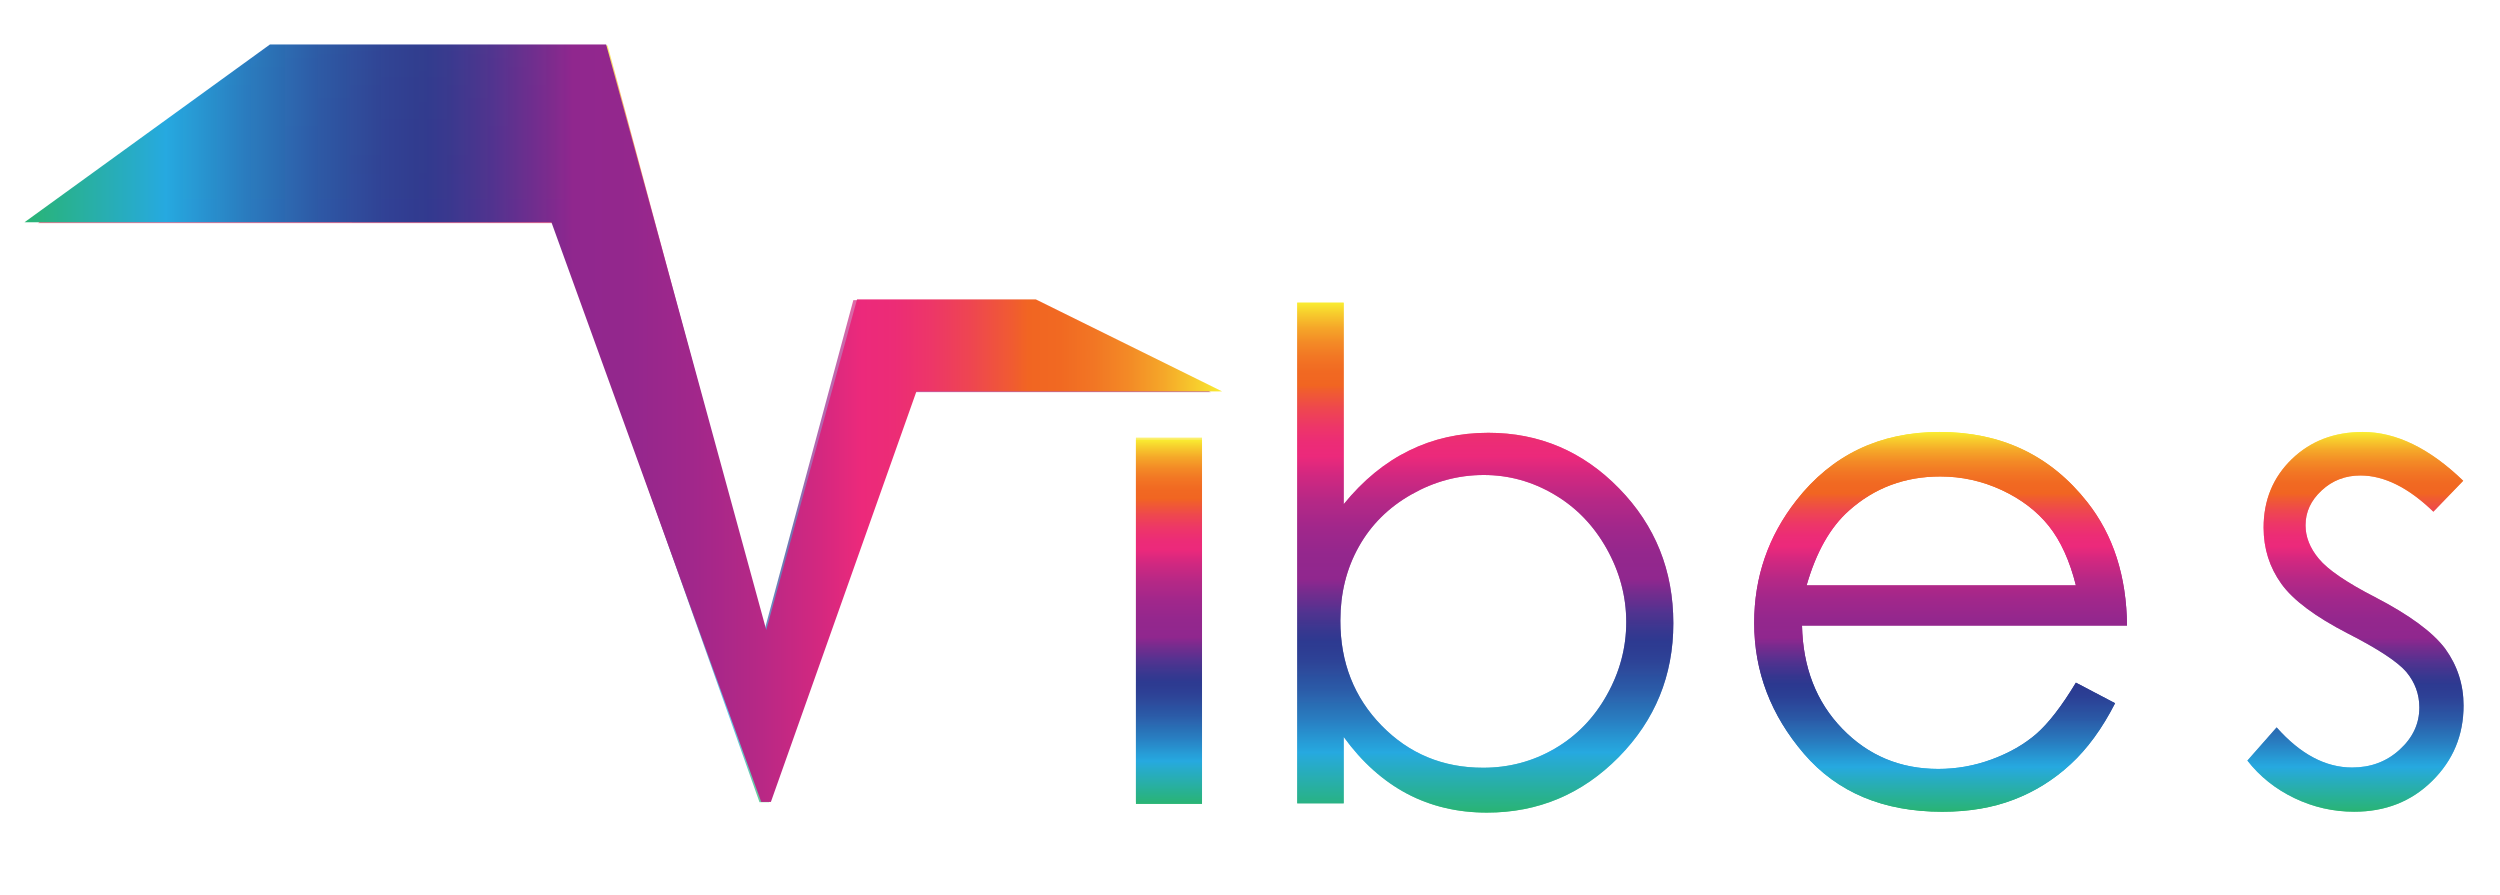
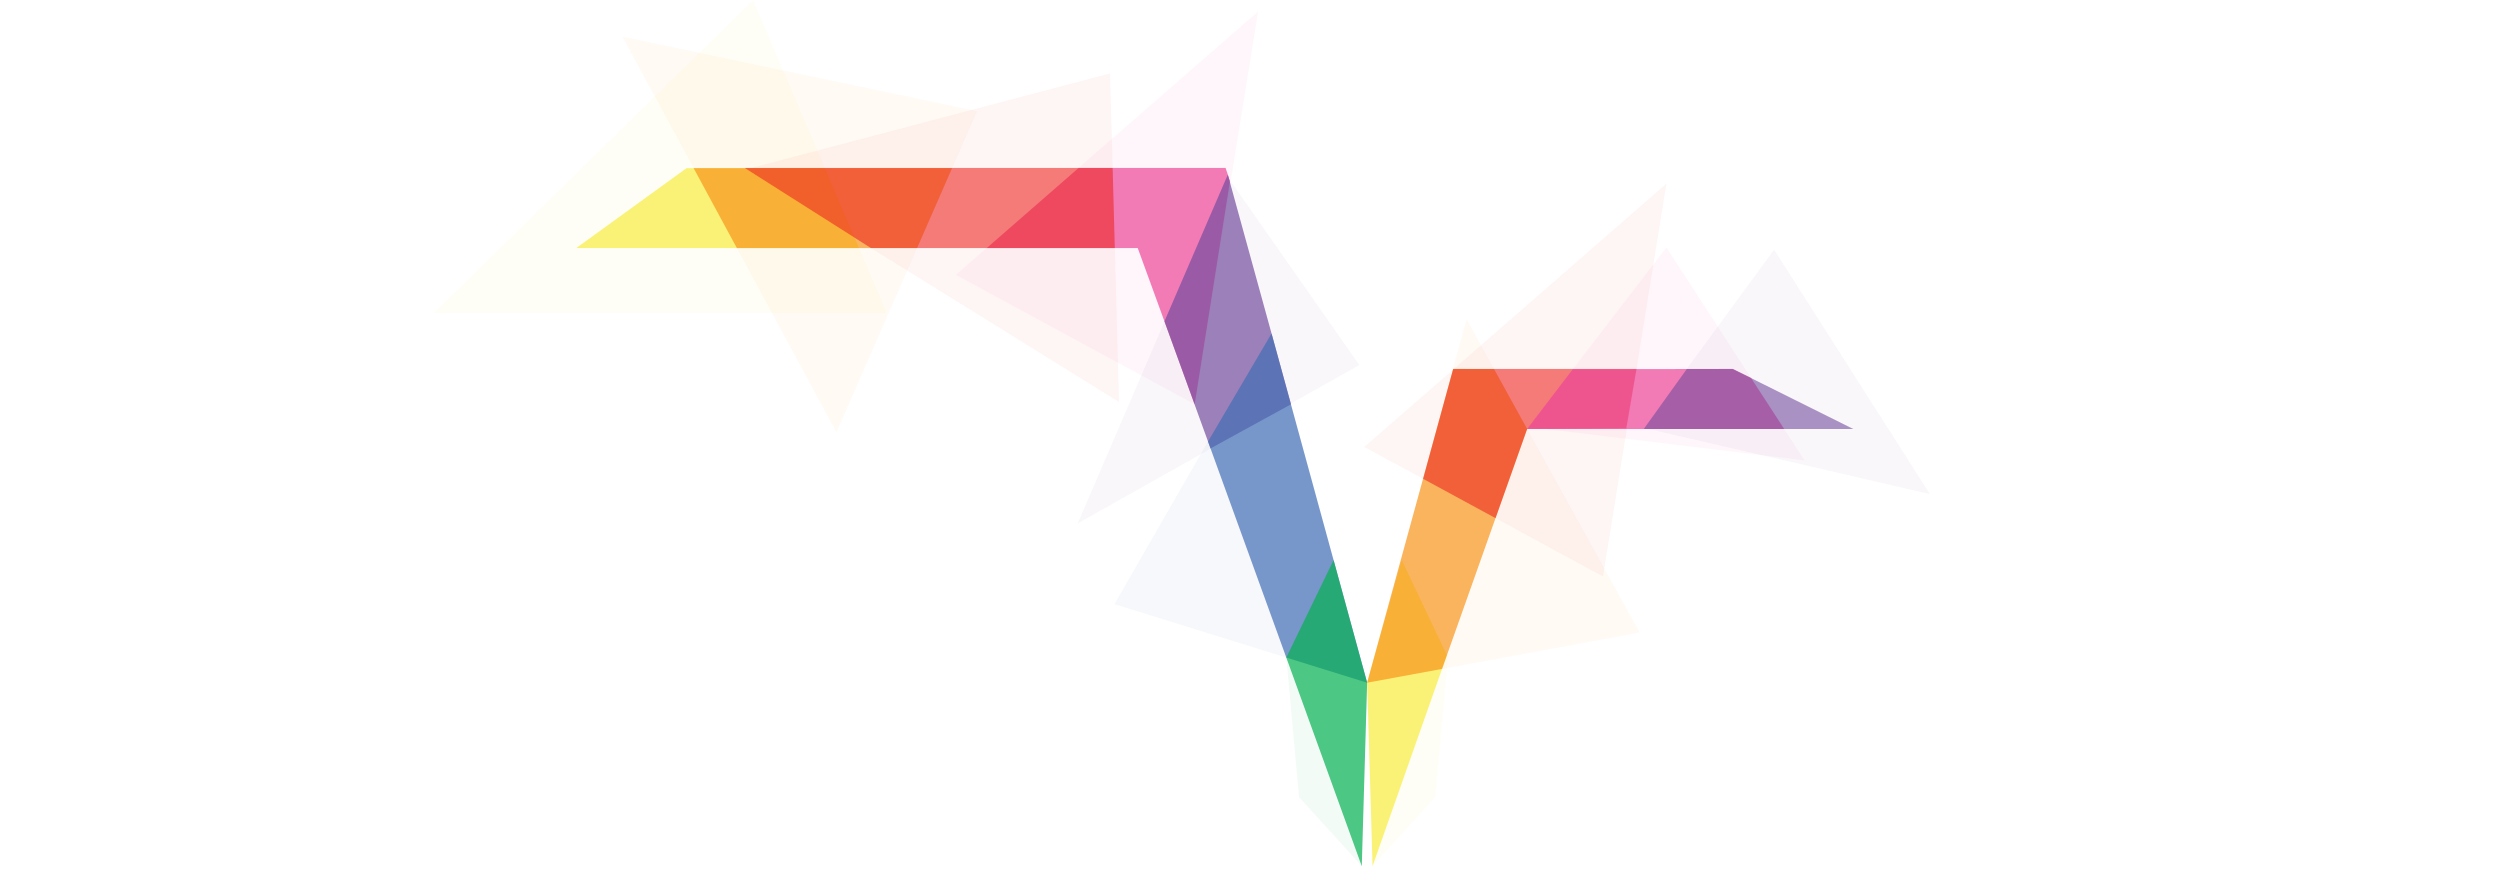
<svg xmlns="http://www.w3.org/2000/svg" version="1.1" id="Layer_1" x="0px" y="0px" width="102px" height="36.5px" viewBox="0 0 102 36.5" enable-background="new 0 0 102 36.5" xml:space="preserve">
-   <linearGradient id="SVGID_1_" gradientUnits="userSpaceOnUse" x1="26.124" y1="-31.722" x2="42.091" y2="-31.722">
-     <stop offset="0.063" style="stop-color:#F9EC31" />
-     <stop offset="0.294" style="stop-color:#FBCB2A" />
-     <stop offset="0.556" style="stop-color:#FDAC23" />
-     <stop offset="0.78" style="stop-color:#FF9A1F" />
-     <stop offset="0.936" style="stop-color:#FF931E" />
-   </linearGradient>
-   <path opacity="0.7" fill="url(#SVGID_1_)" d="M26.124-40.734h1.96l5.975,13.927l6.07-13.927h1.962l-7.843,18.025h-0.392  L26.124-40.734z" />
  <g>
-     <linearGradient id="SVGID_2_" gradientUnits="userSpaceOnUse" x1="47.693" y1="32.716" x2="47.693" y2="17.855">
-       <stop offset="0" style="stop-color:#29B473" />
-       <stop offset="0.098" style="stop-color:#27ABCD" />
-       <stop offset="0.118" style="stop-color:#26A9E0" />
-       <stop offset="0.183" style="stop-color:#287DC0;stop-opacity:0.991" />
-       <stop offset="0.248" style="stop-color:#2A57A5;stop-opacity:0.982" />
-       <stop offset="0.301" style="stop-color:#2B4095;stop-opacity:0.974" />
-       <stop offset="0.334" style="stop-color:#2B388F;stop-opacity:0.97" />
-       <stop offset="0.355" style="stop-color:#35368F;stop-opacity:0.975" />
-       <stop offset="0.39" style="stop-color:#4E328F;stop-opacity:0.983" />
-       <stop offset="0.435" style="stop-color:#782B8E;stop-opacity:0.994" />
-       <stop offset="0.458" style="stop-color:#90278E" />
-       <stop offset="0.507" style="stop-color:#94278D" />
-       <stop offset="0.558" style="stop-color:#A1278B" />
-       <stop offset="0.61" style="stop-color:#B52886" />
-       <stop offset="0.662" style="stop-color:#D22880" />
-       <stop offset="0.699" style="stop-color:#EC297B" />
-       <stop offset="0.726" style="stop-color:#EC2C76" />
-       <stop offset="0.757" style="stop-color:#ED3668" />
-       <stop offset="0.791" style="stop-color:#EE4650" />
-       <stop offset="0.826" style="stop-color:#F05C30" />
-       <stop offset="0.838" style="stop-color:#F16522" />
-       <stop offset="0.865" style="stop-color:#F16922" />
-       <stop offset="0.893" style="stop-color:#F27624" />
-       <stop offset="0.922" style="stop-color:#F38A26" />
-       <stop offset="0.951" style="stop-color:#F5A729" />
-       <stop offset="0.979" style="stop-color:#F7CC2D" />
-       <stop offset="1" style="stop-color:#F9EC31" />
-     </linearGradient>
-     <rect x="46.346" y="17.855" opacity="0.7" fill="url(#SVGID_2_)" width="2.696" height="14.861" />
-     <linearGradient id="SVGID_3_" gradientUnits="userSpaceOnUse" x1="47.693" y1="32.802" x2="47.693" y2="17.942">
-       <stop offset="0" style="stop-color:#29B473" />
-       <stop offset="0.098" style="stop-color:#27ABCD" />
-       <stop offset="0.118" style="stop-color:#26A9E0" />
-       <stop offset="0.183" style="stop-color:#287DC0;stop-opacity:0.991" />
-       <stop offset="0.248" style="stop-color:#2A57A5;stop-opacity:0.982" />
-       <stop offset="0.301" style="stop-color:#2B4095;stop-opacity:0.974" />
-       <stop offset="0.334" style="stop-color:#2B388F;stop-opacity:0.97" />
-       <stop offset="0.355" style="stop-color:#35368F;stop-opacity:0.975" />
-       <stop offset="0.39" style="stop-color:#4E328F;stop-opacity:0.983" />
-       <stop offset="0.435" style="stop-color:#782B8E;stop-opacity:0.994" />
-       <stop offset="0.458" style="stop-color:#90278E" />
-       <stop offset="0.507" style="stop-color:#94278D" />
-       <stop offset="0.558" style="stop-color:#A1278B" />
-       <stop offset="0.61" style="stop-color:#B52886" />
-       <stop offset="0.662" style="stop-color:#D22880" />
-       <stop offset="0.699" style="stop-color:#EC297B" />
-       <stop offset="0.726" style="stop-color:#EC2C76" />
-       <stop offset="0.757" style="stop-color:#ED3668" />
-       <stop offset="0.791" style="stop-color:#EE4650" />
-       <stop offset="0.826" style="stop-color:#F05C30" />
-       <stop offset="0.838" style="stop-color:#F16522" />
-       <stop offset="0.865" style="stop-color:#F16922" />
-       <stop offset="0.893" style="stop-color:#F27624" />
-       <stop offset="0.922" style="stop-color:#F38A26" />
-       <stop offset="0.951" style="stop-color:#F5A729" />
-       <stop offset="0.979" style="stop-color:#F7CC2D" />
-       <stop offset="1" style="stop-color:#F9EC31" />
-     </linearGradient>
-     <rect x="46.346" y="17.941" fill="url(#SVGID_3_)" width="2.696" height="14.86" />
-     <linearGradient id="SVGID_4_" gradientUnits="userSpaceOnUse" x1="60.6" y1="33.153" x2="60.6" y2="12.35">
-       <stop offset="0" style="stop-color:#29B473" />
-       <stop offset="0.098" style="stop-color:#27ABCD" />
-       <stop offset="0.118" style="stop-color:#26A9E0" />
-       <stop offset="0.183" style="stop-color:#287DC0;stop-opacity:0.991" />
-       <stop offset="0.248" style="stop-color:#2A57A5;stop-opacity:0.982" />
-       <stop offset="0.301" style="stop-color:#2B4095;stop-opacity:0.974" />
-       <stop offset="0.334" style="stop-color:#2B388F;stop-opacity:0.97" />
-       <stop offset="0.355" style="stop-color:#35368F;stop-opacity:0.975" />
-       <stop offset="0.39" style="stop-color:#4E328F;stop-opacity:0.983" />
-       <stop offset="0.435" style="stop-color:#782B8E;stop-opacity:0.994" />
-       <stop offset="0.458" style="stop-color:#90278E" />
-       <stop offset="0.507" style="stop-color:#94278D" />
-       <stop offset="0.558" style="stop-color:#A1278B" />
-       <stop offset="0.61" style="stop-color:#B52886" />
-       <stop offset="0.662" style="stop-color:#D22880" />
-       <stop offset="0.699" style="stop-color:#EC297B" />
-       <stop offset="0.726" style="stop-color:#EC2C76" />
-       <stop offset="0.757" style="stop-color:#ED3668" />
-       <stop offset="0.791" style="stop-color:#EE4650" />
-       <stop offset="0.826" style="stop-color:#F05C30" />
-       <stop offset="0.838" style="stop-color:#F16522" />
-       <stop offset="0.865" style="stop-color:#F16922" />
-       <stop offset="0.893" style="stop-color:#F27624" />
-       <stop offset="0.922" style="stop-color:#F38A26" />
-       <stop offset="0.951" style="stop-color:#F5A729" />
-       <stop offset="0.979" style="stop-color:#F7CC2D" />
-       <stop offset="1" style="stop-color:#F9EC31" />
-     </linearGradient>
-     <path opacity="0.7" fill="url(#SVGID_4_)" d="M52.927,32.773V12.35h1.896v8.222c0.792-0.976,1.683-1.705,2.666-2.187   c0.982-0.484,2.061-0.727,3.233-0.727c2.082,0,3.862,0.758,5.337,2.271c1.476,1.512,2.213,3.347,2.213,5.504   c0,2.131-0.745,3.95-2.231,5.459c-1.49,1.508-3.281,2.262-5.374,2.262c-1.198,0-2.285-0.256-3.261-0.771   c-0.972-0.516-1.836-1.286-2.583-2.316v2.708H52.927z M60.511,31.324c1.054,0,2.026-0.258,2.92-0.777   c0.893-0.52,1.602-1.249,2.127-2.188c0.528-0.938,0.793-1.93,0.793-2.979c0-1.048-0.268-2.048-0.799-2.995   s-1.245-1.686-2.141-2.212c-0.897-0.53-1.856-0.793-2.873-0.793c-1.038,0-2.021,0.263-2.952,0.793   c-0.931,0.526-1.648,1.239-2.148,2.133c-0.502,0.894-0.751,1.9-0.751,3.019c0,1.707,0.562,3.133,1.684,4.282   C57.491,30.752,58.87,31.324,60.511,31.324z" />
-     <linearGradient id="SVGID_5_" gradientUnits="userSpaceOnUse" x1="60.6" y1="33.153" x2="60.6" y2="12.35">
-       <stop offset="0" style="stop-color:#29B473" />
-       <stop offset="0.098" style="stop-color:#27ABCD" />
-       <stop offset="0.118" style="stop-color:#26A9E0" />
-       <stop offset="0.183" style="stop-color:#287DC0;stop-opacity:0.991" />
-       <stop offset="0.248" style="stop-color:#2A57A5;stop-opacity:0.982" />
-       <stop offset="0.301" style="stop-color:#2B4095;stop-opacity:0.974" />
-       <stop offset="0.334" style="stop-color:#2B388F;stop-opacity:0.97" />
-       <stop offset="0.355" style="stop-color:#35368F;stop-opacity:0.975" />
-       <stop offset="0.39" style="stop-color:#4E328F;stop-opacity:0.983" />
-       <stop offset="0.435" style="stop-color:#782B8E;stop-opacity:0.994" />
-       <stop offset="0.458" style="stop-color:#90278E" />
-       <stop offset="0.507" style="stop-color:#94278D" />
-       <stop offset="0.558" style="stop-color:#A1278B" />
-       <stop offset="0.61" style="stop-color:#B52886" />
-       <stop offset="0.662" style="stop-color:#D22880" />
-       <stop offset="0.699" style="stop-color:#EC297B" />
-       <stop offset="0.726" style="stop-color:#EC2C76" />
-       <stop offset="0.757" style="stop-color:#ED3668" />
-       <stop offset="0.791" style="stop-color:#EE4650" />
-       <stop offset="0.826" style="stop-color:#F05C30" />
-       <stop offset="0.838" style="stop-color:#F16522" />
-       <stop offset="0.865" style="stop-color:#F16922" />
-       <stop offset="0.893" style="stop-color:#F27624" />
-       <stop offset="0.922" style="stop-color:#F38A26" />
-       <stop offset="0.951" style="stop-color:#F5A729" />
-       <stop offset="0.979" style="stop-color:#F7CC2D" />
-       <stop offset="1" style="stop-color:#F9EC31" />
-     </linearGradient>
-     <path fill="url(#SVGID_5_)" d="M52.927,32.773V12.35h1.896v8.222c0.792-0.977,1.683-1.705,2.666-2.187   c0.982-0.484,2.061-0.727,3.233-0.727c2.082,0,3.862,0.758,5.337,2.271c1.476,1.512,2.213,3.347,2.213,5.504   c0,2.131-0.745,3.95-2.231,5.459c-1.49,1.508-3.281,2.262-5.374,2.262c-1.198,0-2.285-0.256-3.261-0.771   c-0.972-0.516-1.836-1.286-2.583-2.316v2.708H52.927z M60.511,31.324c1.054,0,2.026-0.258,2.92-0.777   c0.893-0.52,1.602-1.249,2.127-2.188c0.528-0.938,0.793-1.93,0.793-2.979c0-1.048-0.268-2.048-0.799-2.995   s-1.245-1.686-2.141-2.212c-0.897-0.53-1.856-0.793-2.873-0.793c-1.038,0-2.021,0.263-2.952,0.793   c-0.931,0.526-1.648,1.239-2.148,2.133c-0.502,0.894-0.751,1.9-0.751,3.019c0,1.707,0.562,3.133,1.684,4.282   C57.491,30.752,58.87,31.324,60.511,31.324z" />
-     <linearGradient id="SVGID_6_" gradientUnits="userSpaceOnUse" x1="79.176" y1="33.119" x2="79.176" y2="17.625">
-       <stop offset="0" style="stop-color:#29B473" />
-       <stop offset="0.098" style="stop-color:#27ABCD" />
-       <stop offset="0.118" style="stop-color:#26A9E0" />
-       <stop offset="0.183" style="stop-color:#287DC0;stop-opacity:0.991" />
-       <stop offset="0.248" style="stop-color:#2A57A5;stop-opacity:0.982" />
-       <stop offset="0.301" style="stop-color:#2B4095;stop-opacity:0.974" />
-       <stop offset="0.334" style="stop-color:#2B388F;stop-opacity:0.97" />
-       <stop offset="0.355" style="stop-color:#35368F;stop-opacity:0.975" />
-       <stop offset="0.39" style="stop-color:#4E328F;stop-opacity:0.983" />
-       <stop offset="0.435" style="stop-color:#782B8E;stop-opacity:0.994" />
-       <stop offset="0.458" style="stop-color:#90278E" />
-       <stop offset="0.507" style="stop-color:#94278D" />
-       <stop offset="0.558" style="stop-color:#A1278B" />
-       <stop offset="0.61" style="stop-color:#B52886" />
-       <stop offset="0.662" style="stop-color:#D22880" />
-       <stop offset="0.699" style="stop-color:#EC297B" />
-       <stop offset="0.726" style="stop-color:#EC2C76" />
-       <stop offset="0.757" style="stop-color:#ED3668" />
-       <stop offset="0.791" style="stop-color:#EE4650" />
-       <stop offset="0.826" style="stop-color:#F05C30" />
-       <stop offset="0.838" style="stop-color:#F16522" />
-       <stop offset="0.865" style="stop-color:#F16922" />
-       <stop offset="0.893" style="stop-color:#F27624" />
-       <stop offset="0.922" style="stop-color:#F38A26" />
-       <stop offset="0.951" style="stop-color:#F5A729" />
-       <stop offset="0.979" style="stop-color:#F7CC2D" />
-       <stop offset="1" style="stop-color:#F9EC31" />
-     </linearGradient>
-     <path fill="url(#SVGID_6_)" d="M84.697,27.852l1.598,0.839c-0.526,1.031-1.131,1.86-1.817,2.491   c-0.688,0.634-1.46,1.115-2.318,1.443c-0.858,0.33-1.829,0.494-2.916,0.494c-2.402,0-4.282-0.787-5.639-2.363   c-1.354-1.576-2.034-3.356-2.034-5.342c0-1.87,0.574-3.535,1.722-4.999c1.455-1.859,3.403-2.791,5.843-2.791   c2.515,0,4.52,0.954,6.021,2.858c1.064,1.347,1.605,3.026,1.625,5.04H73.522c0.037,1.71,0.581,3.115,1.64,4.208   c1.059,1.096,2.365,1.643,3.92,1.643c0.749,0,1.479-0.129,2.188-0.392c0.711-0.263,1.314-0.606,1.812-1.038   C83.578,29.51,84.117,28.815,84.697,27.852z M84.697,23.883c-0.254-1.011-0.623-1.819-1.106-2.424   c-0.482-0.604-1.126-1.094-1.919-1.464c-0.797-0.37-1.633-0.555-2.509-0.555c-1.447,0-2.689,0.465-3.729,1.396   c-0.761,0.676-1.335,1.692-1.725,3.047H84.697z" />
-     <linearGradient id="SVGID_7_" gradientUnits="userSpaceOnUse" x1="79.176" y1="33.119" x2="79.176" y2="17.625">
-       <stop offset="0" style="stop-color:#29B473" />
-       <stop offset="0.098" style="stop-color:#27ABCD" />
-       <stop offset="0.118" style="stop-color:#26A9E0" />
-       <stop offset="0.183" style="stop-color:#287DC0;stop-opacity:0.991" />
-       <stop offset="0.248" style="stop-color:#2A57A5;stop-opacity:0.982" />
-       <stop offset="0.301" style="stop-color:#2B4095;stop-opacity:0.974" />
-       <stop offset="0.334" style="stop-color:#2B388F;stop-opacity:0.97" />
-       <stop offset="0.355" style="stop-color:#35368F;stop-opacity:0.975" />
-       <stop offset="0.39" style="stop-color:#4E328F;stop-opacity:0.983" />
-       <stop offset="0.435" style="stop-color:#782B8E;stop-opacity:0.994" />
-       <stop offset="0.458" style="stop-color:#90278E" />
-       <stop offset="0.507" style="stop-color:#94278D" />
-       <stop offset="0.558" style="stop-color:#A1278B" />
-       <stop offset="0.61" style="stop-color:#B52886" />
-       <stop offset="0.662" style="stop-color:#D22880" />
-       <stop offset="0.699" style="stop-color:#EC297B" />
-       <stop offset="0.726" style="stop-color:#EC2C76" />
-       <stop offset="0.757" style="stop-color:#ED3668" />
-       <stop offset="0.791" style="stop-color:#EE4650" />
-       <stop offset="0.826" style="stop-color:#F05C30" />
-       <stop offset="0.838" style="stop-color:#F16522" />
-       <stop offset="0.865" style="stop-color:#F16922" />
-       <stop offset="0.893" style="stop-color:#F27624" />
-       <stop offset="0.922" style="stop-color:#F38A26" />
-       <stop offset="0.951" style="stop-color:#F5A729" />
-       <stop offset="0.979" style="stop-color:#F7CC2D" />
-       <stop offset="1" style="stop-color:#F9EC31" />
-     </linearGradient>
-     <path fill="url(#SVGID_7_)" d="M84.697,27.852l1.598,0.839c-0.526,1.031-1.131,1.86-1.817,2.491   c-0.688,0.634-1.46,1.115-2.318,1.443c-0.858,0.33-1.829,0.494-2.916,0.494c-2.402,0-4.282-0.787-5.639-2.363   c-1.354-1.576-2.034-3.356-2.034-5.342c0-1.87,0.574-3.535,1.722-4.999c1.455-1.858,3.403-2.791,5.843-2.791   c2.515,0,4.52,0.954,6.021,2.858c1.064,1.347,1.605,3.026,1.625,5.04H73.522c0.037,1.71,0.581,3.115,1.64,4.208   c1.059,1.096,2.365,1.643,3.92,1.643c0.749,0,1.479-0.129,2.188-0.392c0.711-0.263,1.314-0.606,1.812-1.038   C83.578,29.51,84.117,28.815,84.697,27.852z M84.697,23.883c-0.254-1.011-0.623-1.819-1.106-2.424   c-0.482-0.604-1.126-1.094-1.919-1.464c-0.797-0.37-1.633-0.555-2.509-0.555c-1.447,0-2.689,0.465-3.729,1.396   c-0.761,0.676-1.335,1.692-1.725,3.047H84.697z" />
-     <linearGradient id="SVGID_8_" gradientUnits="userSpaceOnUse" x1="96.105" y1="33.119" x2="96.105" y2="17.625">
-       <stop offset="0" style="stop-color:#29B473" />
-       <stop offset="0.098" style="stop-color:#27ABCD" />
-       <stop offset="0.118" style="stop-color:#26A9E0" />
-       <stop offset="0.183" style="stop-color:#287DC0;stop-opacity:0.991" />
-       <stop offset="0.248" style="stop-color:#2A57A5;stop-opacity:0.982" />
-       <stop offset="0.301" style="stop-color:#2B4095;stop-opacity:0.974" />
-       <stop offset="0.334" style="stop-color:#2B388F;stop-opacity:0.97" />
-       <stop offset="0.355" style="stop-color:#35368F;stop-opacity:0.975" />
-       <stop offset="0.39" style="stop-color:#4E328F;stop-opacity:0.983" />
-       <stop offset="0.435" style="stop-color:#782B8E;stop-opacity:0.994" />
-       <stop offset="0.458" style="stop-color:#90278E" />
-       <stop offset="0.507" style="stop-color:#94278D" />
-       <stop offset="0.558" style="stop-color:#A1278B" />
-       <stop offset="0.61" style="stop-color:#B52886" />
-       <stop offset="0.662" style="stop-color:#D22880" />
-       <stop offset="0.699" style="stop-color:#EC297B" />
-       <stop offset="0.726" style="stop-color:#EC2C76" />
-       <stop offset="0.757" style="stop-color:#ED3668" />
-       <stop offset="0.791" style="stop-color:#EE4650" />
-       <stop offset="0.826" style="stop-color:#F05C30" />
-       <stop offset="0.838" style="stop-color:#F16522" />
-       <stop offset="0.865" style="stop-color:#F16922" />
-       <stop offset="0.893" style="stop-color:#F27624" />
-       <stop offset="0.922" style="stop-color:#F38A26" />
-       <stop offset="0.951" style="stop-color:#F5A729" />
-       <stop offset="0.979" style="stop-color:#F7CC2D" />
-       <stop offset="1" style="stop-color:#F9EC31" />
-     </linearGradient>
-     <path opacity="0.7" fill="url(#SVGID_8_)" d="M100.499,19.616l-1.218,1.26c-1.015-0.982-2.007-1.477-2.975-1.477   c-0.616,0-1.145,0.203-1.581,0.609c-0.441,0.406-0.66,0.881-0.66,1.422c0,0.48,0.182,0.936,0.543,1.368   c0.363,0.441,1.123,0.963,2.281,1.559c1.41,0.729,2.369,1.435,2.876,2.113c0.496,0.687,0.748,1.459,0.748,2.315   c0,1.212-0.427,2.233-1.277,3.074c-0.849,0.841-1.911,1.259-3.186,1.259c-0.851,0-1.663-0.184-2.438-0.555   c-0.771-0.37-1.411-0.881-1.918-1.531l1.193-1.354c0.967,1.091,1.992,1.637,3.079,1.637c0.762,0,1.409-0.242,1.941-0.729   c0.536-0.486,0.803-1.062,0.803-1.718c0-0.544-0.178-1.028-0.53-1.452c-0.354-0.413-1.148-0.938-2.389-1.571   c-1.33-0.686-2.236-1.361-2.714-2.031c-0.479-0.667-0.722-1.431-0.722-2.289c0-1.12,0.386-2.049,1.147-2.789   c0.766-0.74,1.729-1.112,2.897-1.112C97.759,17.624,99.124,18.289,100.499,19.616z" />
-     <linearGradient id="SVGID_9_" gradientUnits="userSpaceOnUse" x1="96.105" y1="33.119" x2="96.105" y2="17.625">
-       <stop offset="0" style="stop-color:#29B473" />
-       <stop offset="0.098" style="stop-color:#27ABCD" />
-       <stop offset="0.118" style="stop-color:#26A9E0" />
-       <stop offset="0.183" style="stop-color:#287DC0;stop-opacity:0.991" />
-       <stop offset="0.248" style="stop-color:#2A57A5;stop-opacity:0.982" />
-       <stop offset="0.301" style="stop-color:#2B4095;stop-opacity:0.974" />
-       <stop offset="0.334" style="stop-color:#2B388F;stop-opacity:0.97" />
-       <stop offset="0.355" style="stop-color:#35368F;stop-opacity:0.975" />
-       <stop offset="0.39" style="stop-color:#4E328F;stop-opacity:0.983" />
-       <stop offset="0.435" style="stop-color:#782B8E;stop-opacity:0.994" />
-       <stop offset="0.458" style="stop-color:#90278E" />
-       <stop offset="0.507" style="stop-color:#94278D" />
-       <stop offset="0.558" style="stop-color:#A1278B" />
-       <stop offset="0.61" style="stop-color:#B52886" />
-       <stop offset="0.662" style="stop-color:#D22880" />
-       <stop offset="0.699" style="stop-color:#EC297B" />
-       <stop offset="0.726" style="stop-color:#EC2C76" />
-       <stop offset="0.757" style="stop-color:#ED3668" />
-       <stop offset="0.791" style="stop-color:#EE4650" />
-       <stop offset="0.826" style="stop-color:#F05C30" />
-       <stop offset="0.838" style="stop-color:#F16522" />
-       <stop offset="0.865" style="stop-color:#F16922" />
-       <stop offset="0.893" style="stop-color:#F27624" />
-       <stop offset="0.922" style="stop-color:#F38A26" />
-       <stop offset="0.951" style="stop-color:#F5A729" />
-       <stop offset="0.979" style="stop-color:#F7CC2D" />
-       <stop offset="1" style="stop-color:#F9EC31" />
-     </linearGradient>
-     <path fill="url(#SVGID_9_)" d="M100.499,19.615l-1.218,1.261c-1.015-0.982-2.007-1.477-2.975-1.477   c-0.616,0-1.145,0.203-1.581,0.609c-0.441,0.406-0.66,0.881-0.66,1.422c0,0.48,0.182,0.936,0.543,1.368   c0.363,0.441,1.123,0.963,2.281,1.559c1.41,0.729,2.369,1.435,2.876,2.113c0.496,0.687,0.748,1.459,0.748,2.315   c0,1.212-0.427,2.233-1.277,3.074c-0.849,0.841-1.911,1.259-3.186,1.259c-0.851,0-1.663-0.184-2.438-0.555   c-0.771-0.37-1.411-0.881-1.918-1.531l1.193-1.354c0.967,1.091,1.992,1.637,3.079,1.637c0.762,0,1.409-0.242,1.941-0.729   c0.536-0.486,0.803-1.062,0.803-1.718c0-0.544-0.178-1.028-0.53-1.452c-0.354-0.413-1.148-0.938-2.389-1.571   c-1.33-0.686-2.236-1.361-2.714-2.031c-0.479-0.667-0.722-1.431-0.722-2.289c0-1.12,0.386-2.049,1.147-2.789   c0.766-0.74,1.729-1.112,2.897-1.112C97.759,17.624,99.124,18.289,100.499,19.615z" />
-     <linearGradient id="SVGID_10_" gradientUnits="userSpaceOnUse" x1="25.479" y1="32.728" x2="25.479" y2="1.858">
-       <stop offset="0" style="stop-color:#29B473" />
-       <stop offset="0.098" style="stop-color:#27ABCD" />
-       <stop offset="0.118" style="stop-color:#26A9E0" />
-       <stop offset="0.183" style="stop-color:#287DC0;stop-opacity:0.991" />
-       <stop offset="0.248" style="stop-color:#2A57A5;stop-opacity:0.982" />
-       <stop offset="0.301" style="stop-color:#2B4095;stop-opacity:0.974" />
-       <stop offset="0.334" style="stop-color:#2B388F;stop-opacity:0.97" />
-       <stop offset="0.355" style="stop-color:#35368F;stop-opacity:0.975" />
-       <stop offset="0.39" style="stop-color:#4E328F;stop-opacity:0.983" />
-       <stop offset="0.435" style="stop-color:#782B8E;stop-opacity:0.994" />
-       <stop offset="0.458" style="stop-color:#90278E" />
-       <stop offset="0.507" style="stop-color:#94278D" />
-       <stop offset="0.558" style="stop-color:#A1278B" />
-       <stop offset="0.61" style="stop-color:#B52886" />
-       <stop offset="0.662" style="stop-color:#D22880" />
-       <stop offset="0.699" style="stop-color:#EC297B" />
-       <stop offset="0.726" style="stop-color:#EC2C76" />
-       <stop offset="0.757" style="stop-color:#ED3668" />
-       <stop offset="0.791" style="stop-color:#EE4650" />
-       <stop offset="0.826" style="stop-color:#F05C30" />
-       <stop offset="0.838" style="stop-color:#F16522" />
-       <stop offset="0.865" style="stop-color:#F16922" />
-       <stop offset="0.893" style="stop-color:#F27624" />
-       <stop offset="0.922" style="stop-color:#F38A26" />
-       <stop offset="0.951" style="stop-color:#F5A729" />
-       <stop offset="0.979" style="stop-color:#F7CC2D" />
-       <stop offset="1" style="stop-color:#F9EC31" />
-     </linearGradient>
-     <polygon opacity="0.7" fill="url(#SVGID_10_)" points="1.553,9.103 11.36,1.858 24.793,1.858 31.19,25.719 34.816,12.246    41.963,12.246 49.403,15.998 37.19,15.998 31.375,32.729 30.987,32.729 22.609,9.105  " />
-     <linearGradient id="SVGID_11_" gradientUnits="userSpaceOnUse" x1="1" y1="17.268" x2="49.861" y2="17.268">
-       <stop offset="0" style="stop-color:#29B473" />
-       <stop offset="0.098" style="stop-color:#27ABCD" />
-       <stop offset="0.118" style="stop-color:#26A9E0" />
-       <stop offset="0.183" style="stop-color:#287DC0;stop-opacity:0.991" />
-       <stop offset="0.248" style="stop-color:#2A57A5;stop-opacity:0.982" />
-       <stop offset="0.301" style="stop-color:#2B4095;stop-opacity:0.974" />
-       <stop offset="0.334" style="stop-color:#2B388F;stop-opacity:0.97" />
-       <stop offset="0.355" style="stop-color:#35368F;stop-opacity:0.975" />
-       <stop offset="0.39" style="stop-color:#4E328F;stop-opacity:0.983" />
-       <stop offset="0.435" style="stop-color:#782B8E;stop-opacity:0.994" />
-       <stop offset="0.458" style="stop-color:#90278E" />
-       <stop offset="0.507" style="stop-color:#94278D" />
-       <stop offset="0.558" style="stop-color:#A1278B" />
-       <stop offset="0.61" style="stop-color:#B52886" />
-       <stop offset="0.662" style="stop-color:#D22880" />
-       <stop offset="0.699" style="stop-color:#EC297B" />
-       <stop offset="0.726" style="stop-color:#EC2C76" />
-       <stop offset="0.757" style="stop-color:#ED3668" />
-       <stop offset="0.791" style="stop-color:#EE4650" />
-       <stop offset="0.826" style="stop-color:#F05C30" />
-       <stop offset="0.838" style="stop-color:#F16522" />
-       <stop offset="0.865" style="stop-color:#F16922" />
-       <stop offset="0.893" style="stop-color:#F27624" />
-       <stop offset="0.922" style="stop-color:#F38A26" />
-       <stop offset="0.951" style="stop-color:#F5A729" />
-       <stop offset="0.979" style="stop-color:#F7CC2D" />
-       <stop offset="1" style="stop-color:#F9EC31" />
-     </linearGradient>
-     <polygon fill="url(#SVGID_11_)" points="1,9.068 11.013,1.815 24.731,1.815 31.263,25.701 34.967,12.216 42.263,12.216    49.861,15.969 37.391,15.969 31.452,32.72 31.058,32.72 22.499,9.071  " />
+     <polygon opacity="0.05" fill="#F8ED40" points="30.726,0 17.695,12.774 36.182,12.774  " />
+     <polygon opacity="0.05" fill="#754D9E" points="72.383,10.187 78.74,20.159 67.067,17.454  " />
+     <polygon opacity="0.05" fill="#F7961D" points="25.397,1.496 34.127,17.632 39.861,4.536  " />
+     <polygon opacity="0.05" fill="#ED2A25" points="45.29,2.996 30.386,6.924 45.655,16.401  " />
+     <polygon opacity="0.05" fill="#ED4798" points="51.331,0.469 39.006,11.212 48.742,16.495  " />
+     <polygon opacity="0.05" fill="#ED2A25" points="67.99,7.493 55.666,18.235 65.401,23.519  " />
+     <polygon opacity="0.05" fill="#754D9E" points="50.068,7.189 55.46,14.892 43.97,21.355  " />
+     <polygon opacity="0.05" fill="#426EB5" points="51.884,13.608 49.29,18.009 45.468,24.649 55.779,27.854  " />
+     <polygon opacity="0.05" fill="#06B052" points="55.56,35.339 55.779,27.854 54.369,22.852 52.481,26.829 53,32.523  " />
+     <polygon opacity="0.05" fill="#F8ED40" points="56,35.339 55.779,27.854 57.191,22.852 59.079,26.829 58.561,32.523  " />
+     <polygon opacity="0.05" fill="#ED4798" points="62.372,17.416 67.99,10.098 73.626,18.785  " />
+     <polygon opacity="0.05" fill="#F7961D" points="55.779,27.854 59.836,13.03 66.896,25.805  " />
+     <g>
+       <polygon opacity="0.7" fill="#ED4798" points="44.007,6.853 40.257,10.122 46.42,10.122 48.742,16.495 50.183,7.387 50.004,6.853       " />
+       <polygon opacity="0.7" fill="#F8ED40" points="23.511,10.12 28.012,6.859 33.655,6.859 35.048,10.121   " />
+       <polygon opacity="0.7" fill="#F7961D" points="28.299,6.859 30.064,10.121 37.416,10.122 38.845,6.859   " />
+       <polygon opacity="0.7" fill="#754D9E" points="50.095,7.125 47.509,13.111 49.389,18.294 52.674,16.495   " />
+       <polygon opacity="0.7" fill="#426EB5" points="51.879,13.608 49.287,18.014 52.481,26.829 55.779,27.854   " />
+       <polygon opacity="0.7" fill="#06B052" points="52.481,26.829 54.412,22.852 55.779,27.854 55.56,35.339   " />
+       <polygon opacity="0.7" fill="#F8ED40" points="57.191,22.852 59.033,26.733 56,35.339 55.779,27.854   " />
+       <polygon opacity="0.7" fill="#F7961D" points="55.779,27.854 59.29,15.053 60.956,15.056 62.307,17.502 58.836,27.291   " />
+       <polygon opacity="0.6" fill="#ED2A25" points="59.29,15.053 58.062,19.535 61.018,21.14 62.307,17.502 66.352,17.481     66.77,15.053   " />
+       <polygon opacity="0.7" fill="#ED4798" points="64.169,15.063 62.307,17.502 72.794,17.502 71.441,15.418 70.694,15.053   " />
+       <polygon opacity="0.6" fill="#754D9E" points="67.067,17.502 68.823,15.053 70.694,15.053 75.612,17.502   " />
+       <polygon opacity="0.6" fill="#ED2A25" points="45.396,6.853 45.484,10.121 35.537,10.122 30.386,6.853   " />
+     </g>
  </g>
</svg>
